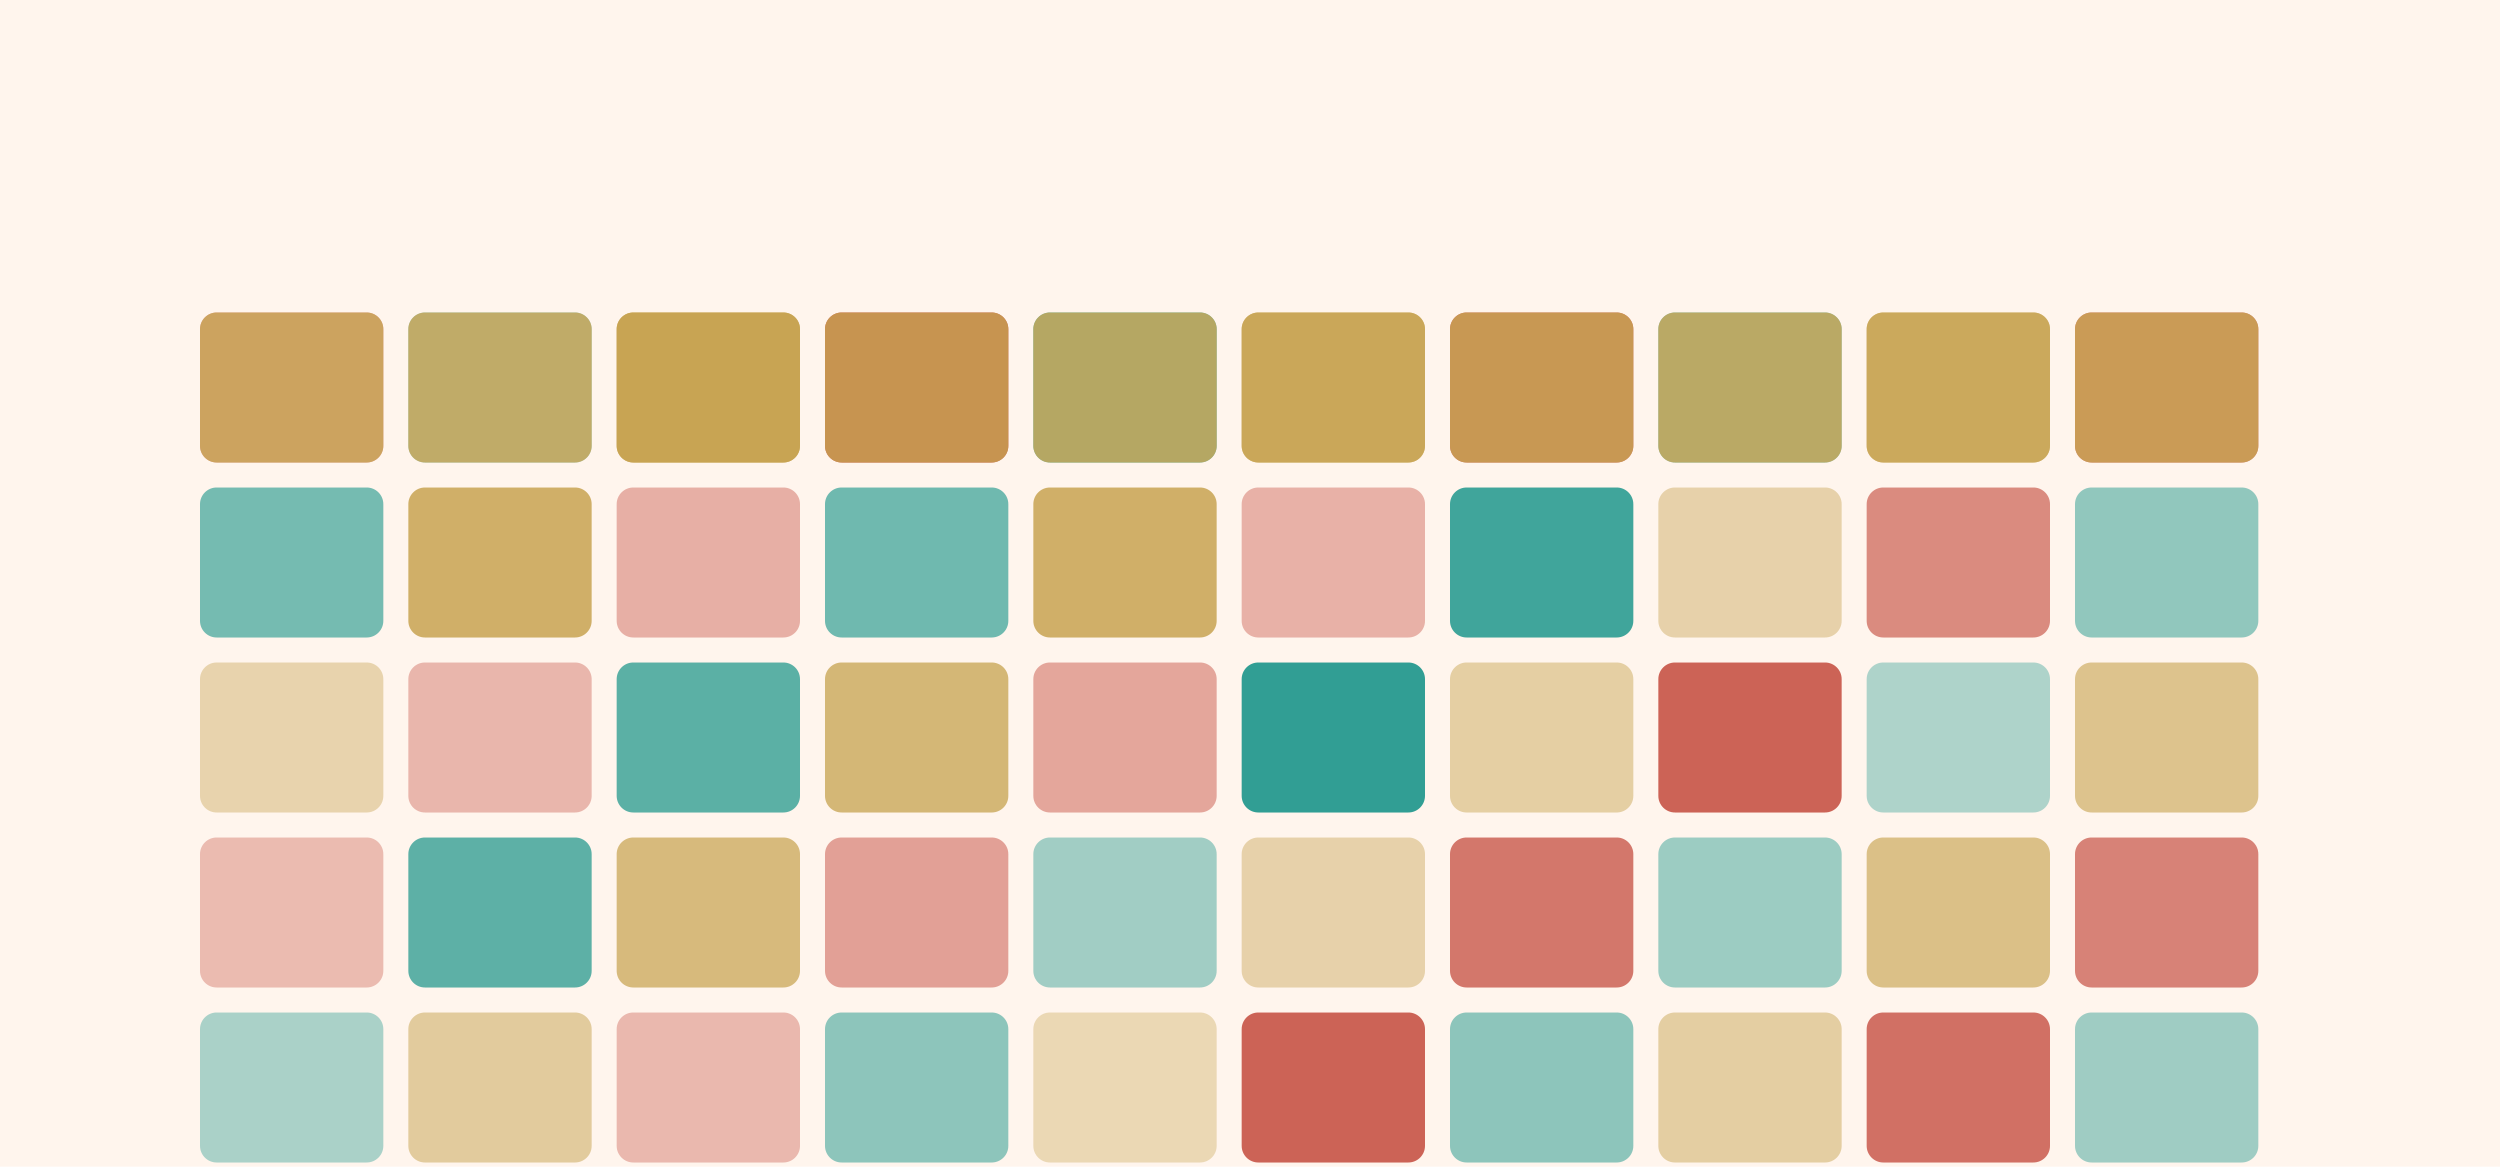
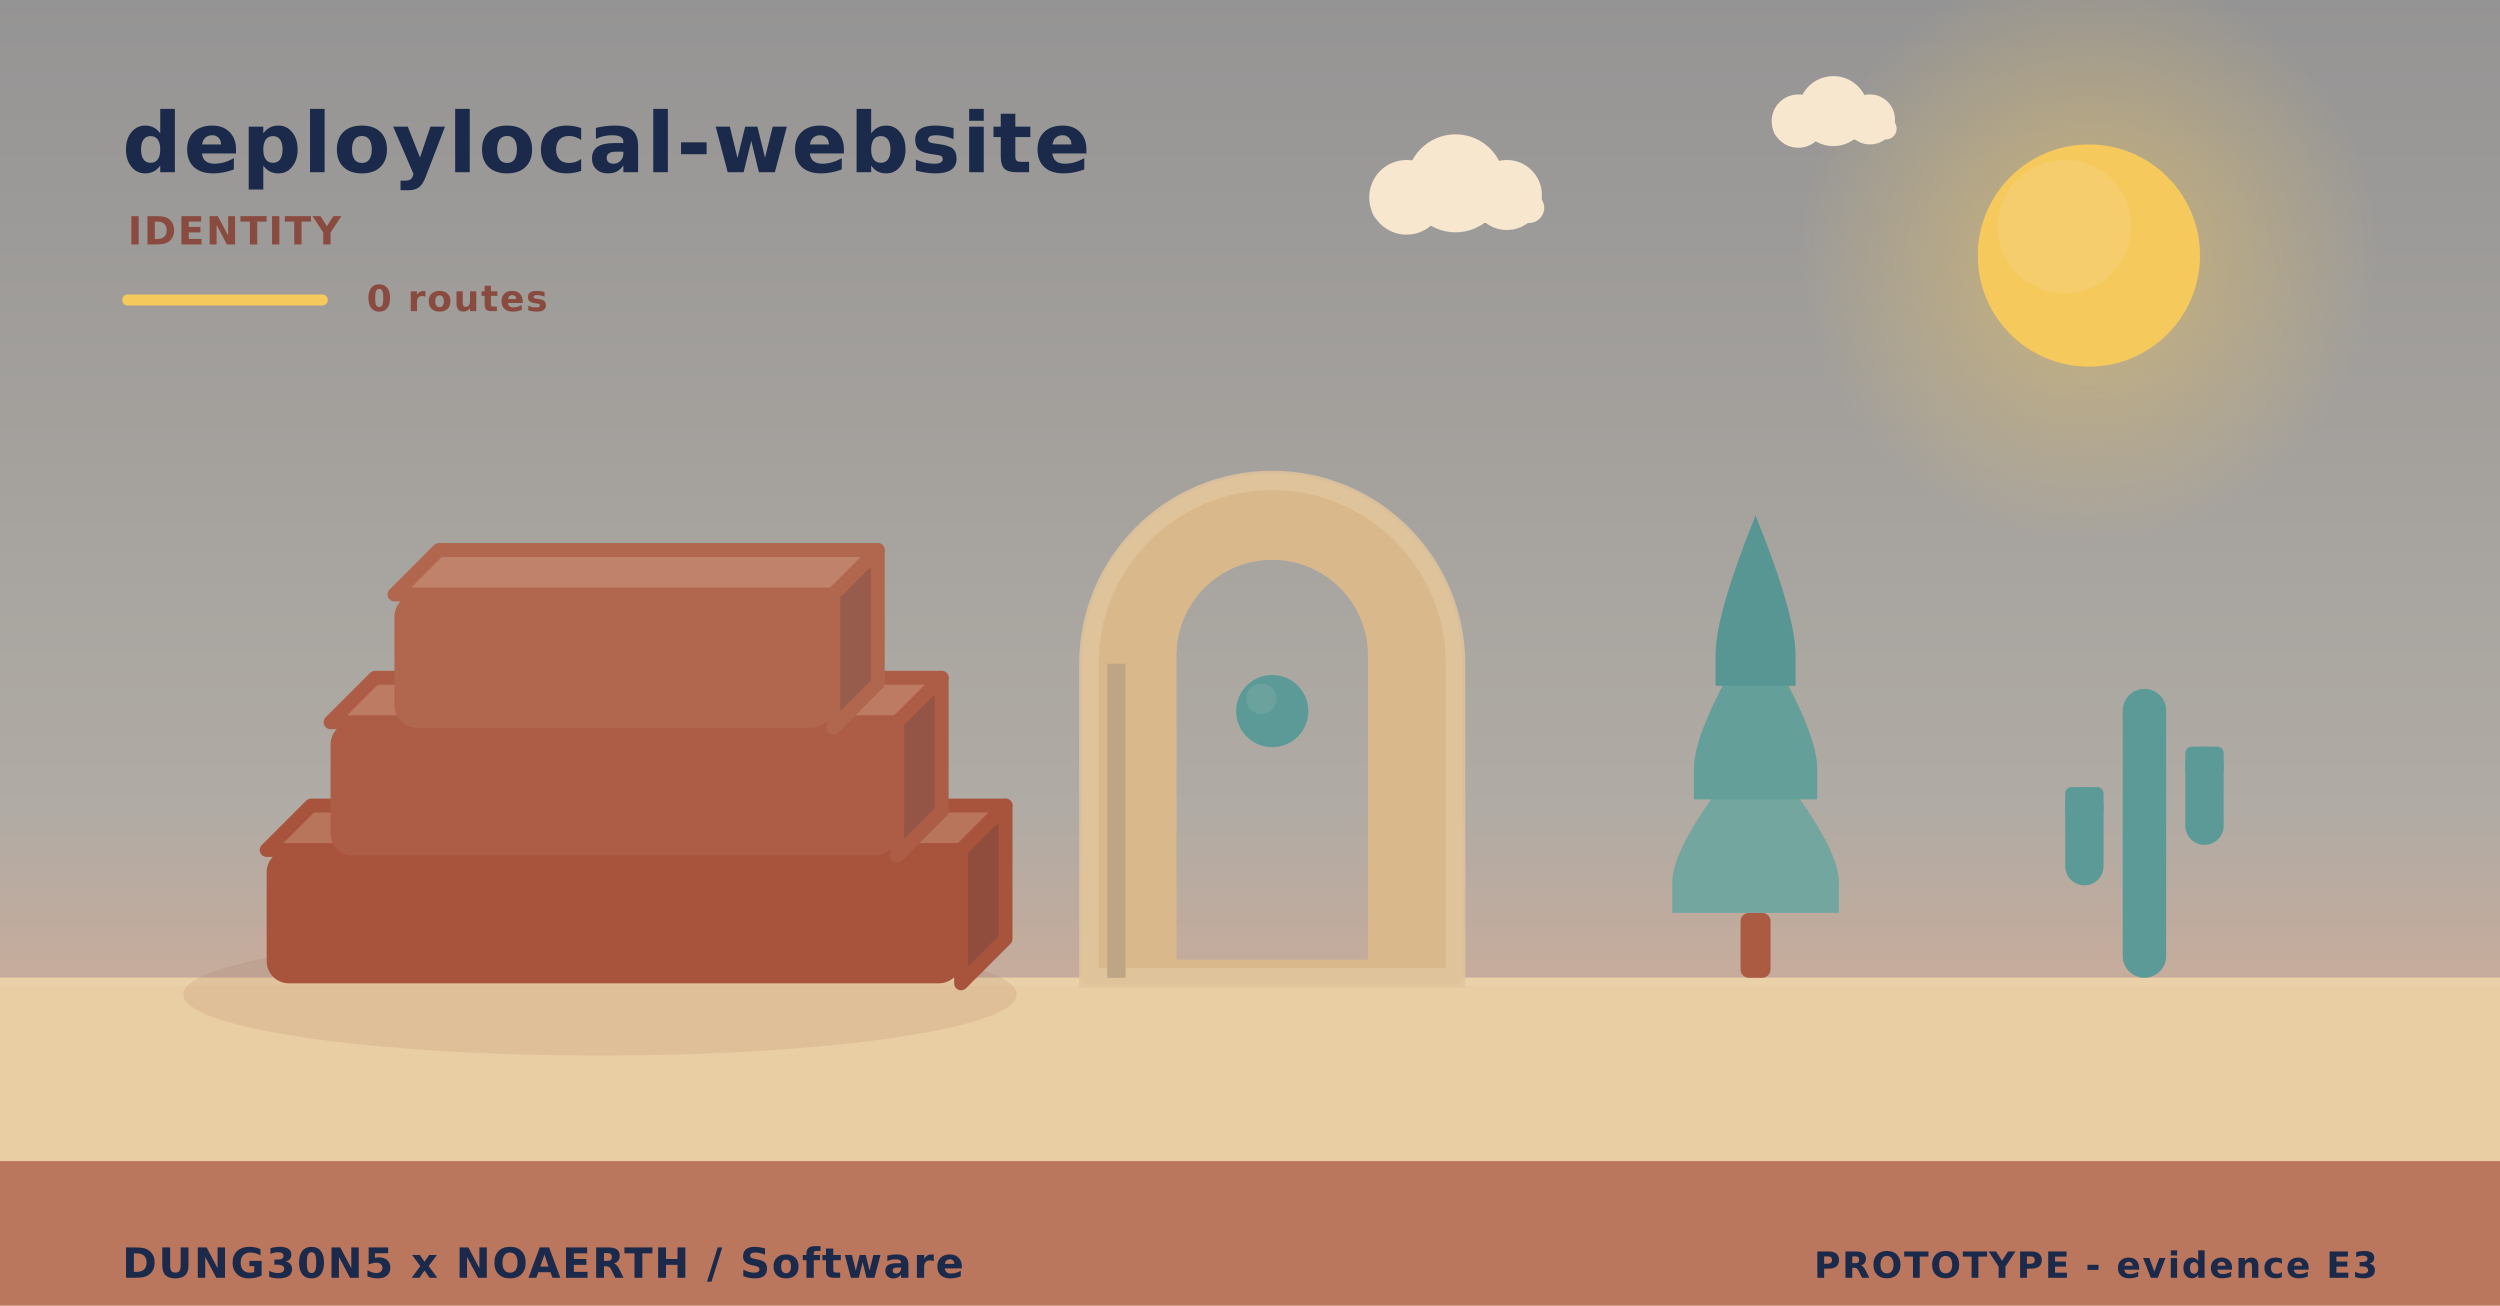
- <svg xmlns="http://www.w3.org/2000/svg" viewBox="0 0 1200 560" width="1200" height="560" role="img" aria-label="deploylocal-website hero">
-   <rect width="1200" height="560" fill="#fff5ed" />
-   <defs>
-     <linearGradient id="gh" x1="0" y1="0" x2="1" y2="1">
-       <stop offset="0%" stop-color="#c75346" />
-       <stop offset="100%" stop-color="#24998e" />
-     </linearGradient>
-   </defs>
-   <rect x="96.00" y="150.00" width="88.00" height="72.00" rx="8.00" fill="#c75346" opacity="0.50" />
-   <rect x="196.00" y="150.00" width="88.00" height="72.00" rx="8.00" fill="#24998e" opacity="0.42" />
-   <rect x="296.00" y="150.00" width="88.00" height="72.00" rx="8.00" fill="#c7a350" opacity="0.89" />
-   <rect x="396.00" y="150.00" width="88.00" height="72.00" rx="8.00" fill="#c75346" opacity="0.94" />
-   <rect x="496.00" y="150.00" width="88.00" height="72.00" rx="8.00" fill="#24998e" opacity="0.67" />
-   <rect x="596.00" y="150.00" width="88.00" height="72.00" rx="8.00" fill="#c7a350" opacity="0.71" />
-   <rect x="696.00" y="150.00" width="88.00" height="72.00" rx="8.00" fill="#c75346" opacity="0.85" />
-   <rect x="796.00" y="150.00" width="88.00" height="72.00" rx="8.00" fill="#24998e" opacity="0.55" />
-   <rect x="896.00" y="150.00" width="88.00" height="72.00" rx="8.00" fill="#c7a350" opacity="0.62" />
-   <rect x="996.00" y="150.00" width="88.00" height="72.00" rx="8.00" fill="#c75346" opacity="0.75" />
-   <rect x="96.00" y="234.00" width="88.00" height="72.00" rx="8.00" fill="#24998e" opacity="0.63" />
-   <rect x="196.00" y="234.00" width="88.00" height="72.00" rx="8.00" fill="#c7a350" opacity="0.84" />
-   <rect x="296.00" y="234.00" width="88.00" height="72.00" rx="8.00" fill="#c75346" opacity="0.43" />
-   <rect x="396.00" y="234.00" width="88.00" height="72.00" rx="8.00" fill="#24998e" opacity="0.66" />
-   <rect x="496.00" y="234.00" width="88.00" height="72.00" rx="8.00" fill="#c7a350" opacity="0.84" />
-   <rect x="596.00" y="234.00" width="88.00" height="72.00" rx="8.00" fill="#c75346" opacity="0.42" />
-   <rect x="696.00" y="234.00" width="88.00" height="72.00" rx="8.00" fill="#24998e" opacity="0.87" />
-   <rect x="796.00" y="234.00" width="88.00" height="72.00" rx="8.00" fill="#c7a350" opacity="0.43" />
-   <rect x="896.00" y="234.00" width="88.00" height="72.00" rx="8.00" fill="#c75346" opacity="0.66" />
-   <rect x="996.00" y="234.00" width="88.00" height="72.00" rx="8.00" fill="#24998e" opacity="0.50" />
-   <rect x="96.00" y="318.00" width="88.00" height="72.00" rx="8.00" fill="#c7a350" opacity="0.41" />
-   <rect x="196.00" y="318.00" width="88.00" height="72.00" rx="8.00" fill="#c75346" opacity="0.39" />
-   <rect x="296.00" y="318.00" width="88.00" height="72.00" rx="8.00" fill="#24998e" opacity="0.75" />
-   <rect x="396.00" y="318.00" width="88.00" height="72.00" rx="8.00" fill="#c7a350" opacity="0.76" />
-   <rect x="496.00" y="318.00" width="88.00" height="72.00" rx="8.00" fill="#c75346" opacity="0.49" />
-   <rect x="596.00" y="318.00" width="88.00" height="72.00" rx="8.00" fill="#24998e" opacity="0.94" />
-   <rect x="696.00" y="318.00" width="88.00" height="72.00" rx="8.00" fill="#c7a350" opacity="0.47" />
-   <rect x="796.00" y="318.00" width="88.00" height="72.00" rx="8.00" fill="#c75346" opacity="0.90" />
-   <rect x="896.00" y="318.00" width="88.00" height="72.00" rx="8.00" fill="#24998e" opacity="0.37" />
-   <rect x="996.00" y="318.00" width="88.00" height="72.00" rx="8.00" fill="#c7a350" opacity="0.61" />
-   <rect x="96.00" y="402.00" width="88.00" height="72.00" rx="8.00" fill="#c75346" opacity="0.36" />
-   <rect x="196.00" y="402.00" width="88.00" height="72.00" rx="8.00" fill="#24998e" opacity="0.74" />
-   <rect x="296.00" y="402.00" width="88.00" height="72.00" rx="8.00" fill="#c7a350" opacity="0.72" />
-   <rect x="396.00" y="402.00" width="88.00" height="72.00" rx="8.00" fill="#c75346" opacity="0.52" />
-   <rect x="496.00" y="402.00" width="88.00" height="72.00" rx="8.00" fill="#24998e" opacity="0.43" />
-   <rect x="596.00" y="402.00" width="88.00" height="72.00" rx="8.00" fill="#c7a350" opacity="0.43" />
-   <rect x="696.00" y="402.00" width="88.00" height="72.00" rx="8.00" fill="#c75346" opacity="0.78" />
-   <rect x="796.00" y="402.00" width="88.00" height="72.00" rx="8.00" fill="#24998e" opacity="0.45" />
-   <rect x="896.00" y="402.00" width="88.00" height="72.00" rx="8.00" fill="#c7a350" opacity="0.65" />
-   <rect x="996.00" y="402.00" width="88.00" height="72.00" rx="8.00" fill="#c75346" opacity="0.71" />
-   <rect x="96.00" y="486.00" width="88.00" height="72.00" rx="8.00" fill="#24998e" opacity="0.39" />
-   <rect x="196.00" y="486.00" width="88.00" height="72.00" rx="8.00" fill="#c7a350" opacity="0.51" />
-   <rect x="296.00" y="486.00" width="88.00" height="72.00" rx="8.00" fill="#c75346" opacity="0.38" />
-   <rect x="396.00" y="486.00" width="88.00" height="72.00" rx="8.00" fill="#24998e" opacity="0.52" />
-   <rect x="496.00" y="486.00" width="88.00" height="72.00" rx="8.00" fill="#c7a350" opacity="0.36" />
-   <rect x="596.00" y="486.00" width="88.00" height="72.00" rx="8.00" fill="#c75346" opacity="0.90" />
-   <rect x="696.00" y="486.00" width="88.00" height="72.00" rx="8.00" fill="#24998e" opacity="0.52" />
-   <rect x="796.00" y="486.00" width="88.00" height="72.00" rx="8.00" fill="#c7a350" opacity="0.48" />
-   <rect x="896.00" y="486.00" width="88.00" height="72.00" rx="8.00" fill="#c75346" opacity="0.82" />
-   <rect x="996.00" y="486.00" width="88.00" height="72.00" rx="8.00" fill="#24998e" opacity="0.44" />
+ <svg xmlns="http://www.w3.org/2000/svg" width="900" height="470" viewBox="0 0 900 470" role="img" aria-label="deploylocal-website - identity">
+   <linearGradient id="skyh" x1="0" y1="0" x2="0" y2="1">
+     <stop offset="0" stop-color="#959494" />
+     <stop offset="0.62" stop-color="#b0aba4" />
+     <stop offset="1" stop-color="#f3ad8a" />
+   </linearGradient>
+   <rect width="900" height="470" fill="url(#skyh)" />
+   <radialGradient id="sunh">
+     <stop offset="0.35" stop-color="#f5c95c" stop-opacity="0.34" />
+     <stop offset="1" stop-color="#f5c95c" stop-opacity="0" />
+   </radialGradient>
+   <circle cx="752" cy="92" r="104" fill="url(#sunh)" />
+   <circle cx="752" cy="92" r="40" fill="#f5c95c" />
+   <circle cx="743.2" cy="81.6" r="24" fill="#f5d27e" opacity="0.5" />
  <g>
-     <rect x="96.00" y="150.00" width="88.00" height="72.00" rx="8.00" fill="#c7a350" opacity="0.80" />
-     <animate attributeName="opacity" values="0.25;1.0;0.25" dur="12.267s" begin="3.32s" repeatCount="indefinite" />
+     <circle cx="524" cy="66" r="17.64" fill="#f6e7ce" />
+     <circle cx="506.36" cy="71.04" r="13.44" fill="#f6e7ce" />
+     <circle cx="542.48" cy="70.2" r="12.6" fill="#f6e7ce" />
+     <rect x="493.76" y="69.36" width="62.16" height="10.92" rx="5.46" fill="#f6e7ce" />
+     <animateTransform attributeName="transform" type="translate" values="0 0;24 0;0 0" dur="36s" begin="0s" repeatCount="indefinite" />
  </g>
  <g>
-     <rect x="196.00" y="150.00" width="88.00" height="72.00" rx="8.00" fill="#c7a350" opacity="0.80" />
-     <animate attributeName="opacity" values="0.25;1.0;0.25" dur="12.267s" begin="3.64s" repeatCount="indefinite" />
+     <circle cx="660" cy="40" r="12.6" fill="#f6e7ce" />
+     <circle cx="647.4" cy="43.6" r="9.6" fill="#f6e7ce" />
+     <circle cx="673.2" cy="43" r="9" fill="#f6e7ce" />
+     <rect x="638.4" y="42.4" width="44.4" height="7.8" rx="3.9" fill="#f6e7ce" />
+     <animateTransform attributeName="transform" type="translate" values="0 0;-18 0;0 0" dur="46s" begin="3s" repeatCount="indefinite" />
+   </g>
+   <rect x="0" y="352" width="900" height="118" fill="#e9cda3" />
+   <rect x="0" y="352" width="900" height="3" fill="#ebd1a9" />
+   <text x="44" y="62" font-family="Verdana,DejaVu Sans,sans-serif" font-size="30" font-weight="700" letter-spacing="0.6" fill="#1b2a4a" text-anchor="start">deploylocal-website</text>
+   <text x="46" y="88" font-family="Verdana,DejaVu Sans,sans-serif" font-size="14" font-weight="700" letter-spacing="0.6" fill="#894b3f" text-anchor="start">IDENTITY</text>
+   <rect x="44" y="106" width="74" height="4" rx="2" fill="#f5c95c" />
+   <text x="132" y="112" font-family="Verdana,DejaVu Sans,sans-serif" font-size="13" font-weight="700" letter-spacing="0.6" fill="#894b3f" text-anchor="start">0 routes</text>
+   <ellipse cx="216" cy="358" rx="150" ry="22" fill="rgba(138,90,68,0.11)" />
+   <g>
+     <path d="M96,306 L346,306 L362,290 L112,290 Z" fill="#b9745c" stroke="#a8543c" stroke-width="5" stroke-linejoin="round" />
+     <path d="M346,306 L362,290 L362,338 L346,354 Z" fill="#904d3e" stroke="#a8543c" stroke-width="5" stroke-linejoin="round" />
+     <rect x="96" y="306" width="250" height="48" rx="8" fill="#a8543c" />
+     <animateTransform attributeName="transform" type="translate" values="0 10;0 0" dur="0.9s" begin="0s" fill="freeze" />
  </g>
  <g>
-     <rect x="296.00" y="150.00" width="88.00" height="72.00" rx="8.00" fill="#c7a350" opacity="0.80" />
-     <animate attributeName="opacity" values="0.25;1.0;0.25" dur="12.267s" begin="3.96s" repeatCount="indefinite" />
+     <path d="M119,260 L323,260 L339,244 L135,244 Z" fill="#bd7b63" stroke="#ad5d45" stroke-width="5" stroke-linejoin="round" />
+     <path d="M323,260 L339,244 L339,292 L323,308 Z" fill="#945446" stroke="#ad5d45" stroke-width="5" stroke-linejoin="round" />
+     <rect x="119" y="260" width="204" height="48" rx="8" fill="#ad5d45" />
+     <animateTransform attributeName="transform" type="translate" values="0 10;0 0" dur="0.9s" begin="0.28s" fill="freeze" />
  </g>
  <g>
-     <rect x="396.00" y="150.00" width="88.00" height="72.00" rx="8.00" fill="#c7a350" opacity="0.80" />
-     <animate attributeName="opacity" values="0.25;1.0;0.25" dur="12.267s" begin="4.28s" repeatCount="indefinite" />
+     <path d="M142,214 L300,214 L316,198 L158,198 Z" fill="#c0826a" stroke="#b1664e" stroke-width="5" stroke-linejoin="round" />
+     <path d="M300,214 L316,198 L316,246 L300,262 Z" fill="#985c4d" stroke="#b1664e" stroke-width="5" stroke-linejoin="round" />
+     <rect x="142" y="214" width="158" height="48" rx="8" fill="#b1664e" />
+     <animateTransform attributeName="transform" type="translate" values="0 10;0 0" dur="0.9s" begin="0.56s" fill="freeze" />
  </g>
+   <path d="M392,352 L392,238.96 A66,66 0 0 1 524,238.96 L524,352 Z M421.04,348 L421.04,236 A36.96,36.96 0 0 1 494.96,236 L494.96,348 Z" fill="#d9b98c" fill-rule="evenodd" stroke="#d9b98c" stroke-width="5" stroke-linejoin="round" />
+   <path d="M392,352 L392,238.96 A66,66 0 0 1 524,238.96 L524,352 Z" fill="none" stroke="#e0c49c" stroke-width="7" stroke-linecap="round" opacity="0.85" />
+   <rect x="398.6" y="238.96" width="6.6" height="113.04" fill="#bea583" />
  <g>
-     <rect x="496.00" y="150.00" width="88.00" height="72.00" rx="8.00" fill="#c7a350" opacity="0.80" />
-     <animate attributeName="opacity" values="0.25;1.0;0.25" dur="12.267s" begin="4.6s" repeatCount="indefinite" />
+     <circle cx="458" cy="256" r="13" fill="#5b9a97" />
+     <circle cx="454.1" cy="251.58" r="5.46" fill="#7aa9a2" opacity="0.55" />
+     <animate attributeName="opacity" values="0.78;1;0.78" dur="5.2s" begin="0s" repeatCount="indefinite" />
  </g>
-   <g>
-     <rect x="596.00" y="150.00" width="88.00" height="72.00" rx="8.00" fill="#c7a350" opacity="0.80" />
-     <animate attributeName="opacity" values="0.25;1.0;0.25" dur="12.267s" begin="4.92s" repeatCount="indefinite" />
-   </g>
-   <g>
-     <rect x="696.00" y="150.00" width="88.00" height="72.00" rx="8.00" fill="#c7a350" opacity="0.80" />
-     <animate attributeName="opacity" values="0.25;1.0;0.25" dur="12.267s" begin="5.24s" repeatCount="indefinite" />
-   </g>
-   <g>
-     <rect x="796.00" y="150.00" width="88.00" height="72.00" rx="8.00" fill="#c7a350" opacity="0.80" />
-     <animate attributeName="opacity" values="0.25;1.0;0.25" dur="12.267s" begin="5.56s" repeatCount="indefinite" />
-   </g>
-   <g>
-     <rect x="896.00" y="150.00" width="88.00" height="72.00" rx="8.00" fill="#c7a350" opacity="0.80" />
-     <animate attributeName="opacity" values="0.25;1.0;0.25" dur="12.267s" begin="5.88s" repeatCount="indefinite" />
-   </g>
-   <g>
-     <rect x="996.00" y="150.00" width="88.00" height="72.00" rx="8.00" fill="#c7a350" opacity="0.80" />
-     <animate attributeName="opacity" values="0.25;1.0;0.25" dur="12.267s" begin="6.2s" repeatCount="indefinite" />
-   </g>
+   <rect x="626.6" y="328.64" width="10.8" height="23.36" rx="3" fill="#ac5b43" />
+   <path d="M632,267.32 Q602,302.89 602,317.6 Q602,328.64 602,328.64 L662,328.64 Q662,328.64 662,317.6 Q662,302.89 632,267.32 Z" fill="#74a6a0" />
+   <path d="M632,226.44 Q609.8,262.01 609.8,276.72 Q609.8,287.76 609.8,287.76 L654.2,287.76 Q654.2,287.76 654.2,276.72 Q654.2,262.01 632,226.44 Z" fill="#649f9a" />
+   <path d="M632,185.56 Q617.6,221.13 617.6,235.84 Q617.6,246.88 617.6,246.88 L646.4,246.88 Q646.4,246.88 646.4,235.84 Q646.4,221.13 632,185.56 Z" fill="#589694" />
+   <rect x="764.18" y="248" width="15.64" height="104" rx="7.82" fill="#5b9a97" />
+   <rect x="743.48" y="283.36" width="13.8" height="35.36" rx="6.9" fill="#5b9a97" />
+   <rect x="743.48" y="283.36" width="13.8" height="10.4" rx="2.3" fill="#5b9a97" />
+   <rect x="786.72" y="268.8" width="13.8" height="35.36" rx="6.9" fill="#5b9a97" />
+   <rect x="786.72" y="268.8" width="13.8" height="10.4" rx="2.3" fill="#5b9a97" />
+   <rect x="0" y="418" width="900" height="52" rx="0" fill="#b87159" opacity="0.94" />
+   <text x="44" y="460" font-family="Verdana,DejaVu Sans,sans-serif" font-size="15" font-weight="700" letter-spacing="0.6" fill="#1b2a4a" text-anchor="start">DUNG30N5 x NOAERTH  /  Software</text>
+   <text x="856" y="460" font-family="Verdana,DejaVu Sans,sans-serif" font-size="13" font-weight="700" letter-spacing="0.6" fill="#1b2a4a" text-anchor="end">PROTOTYPE  -  evidence E3</text>
</svg>
